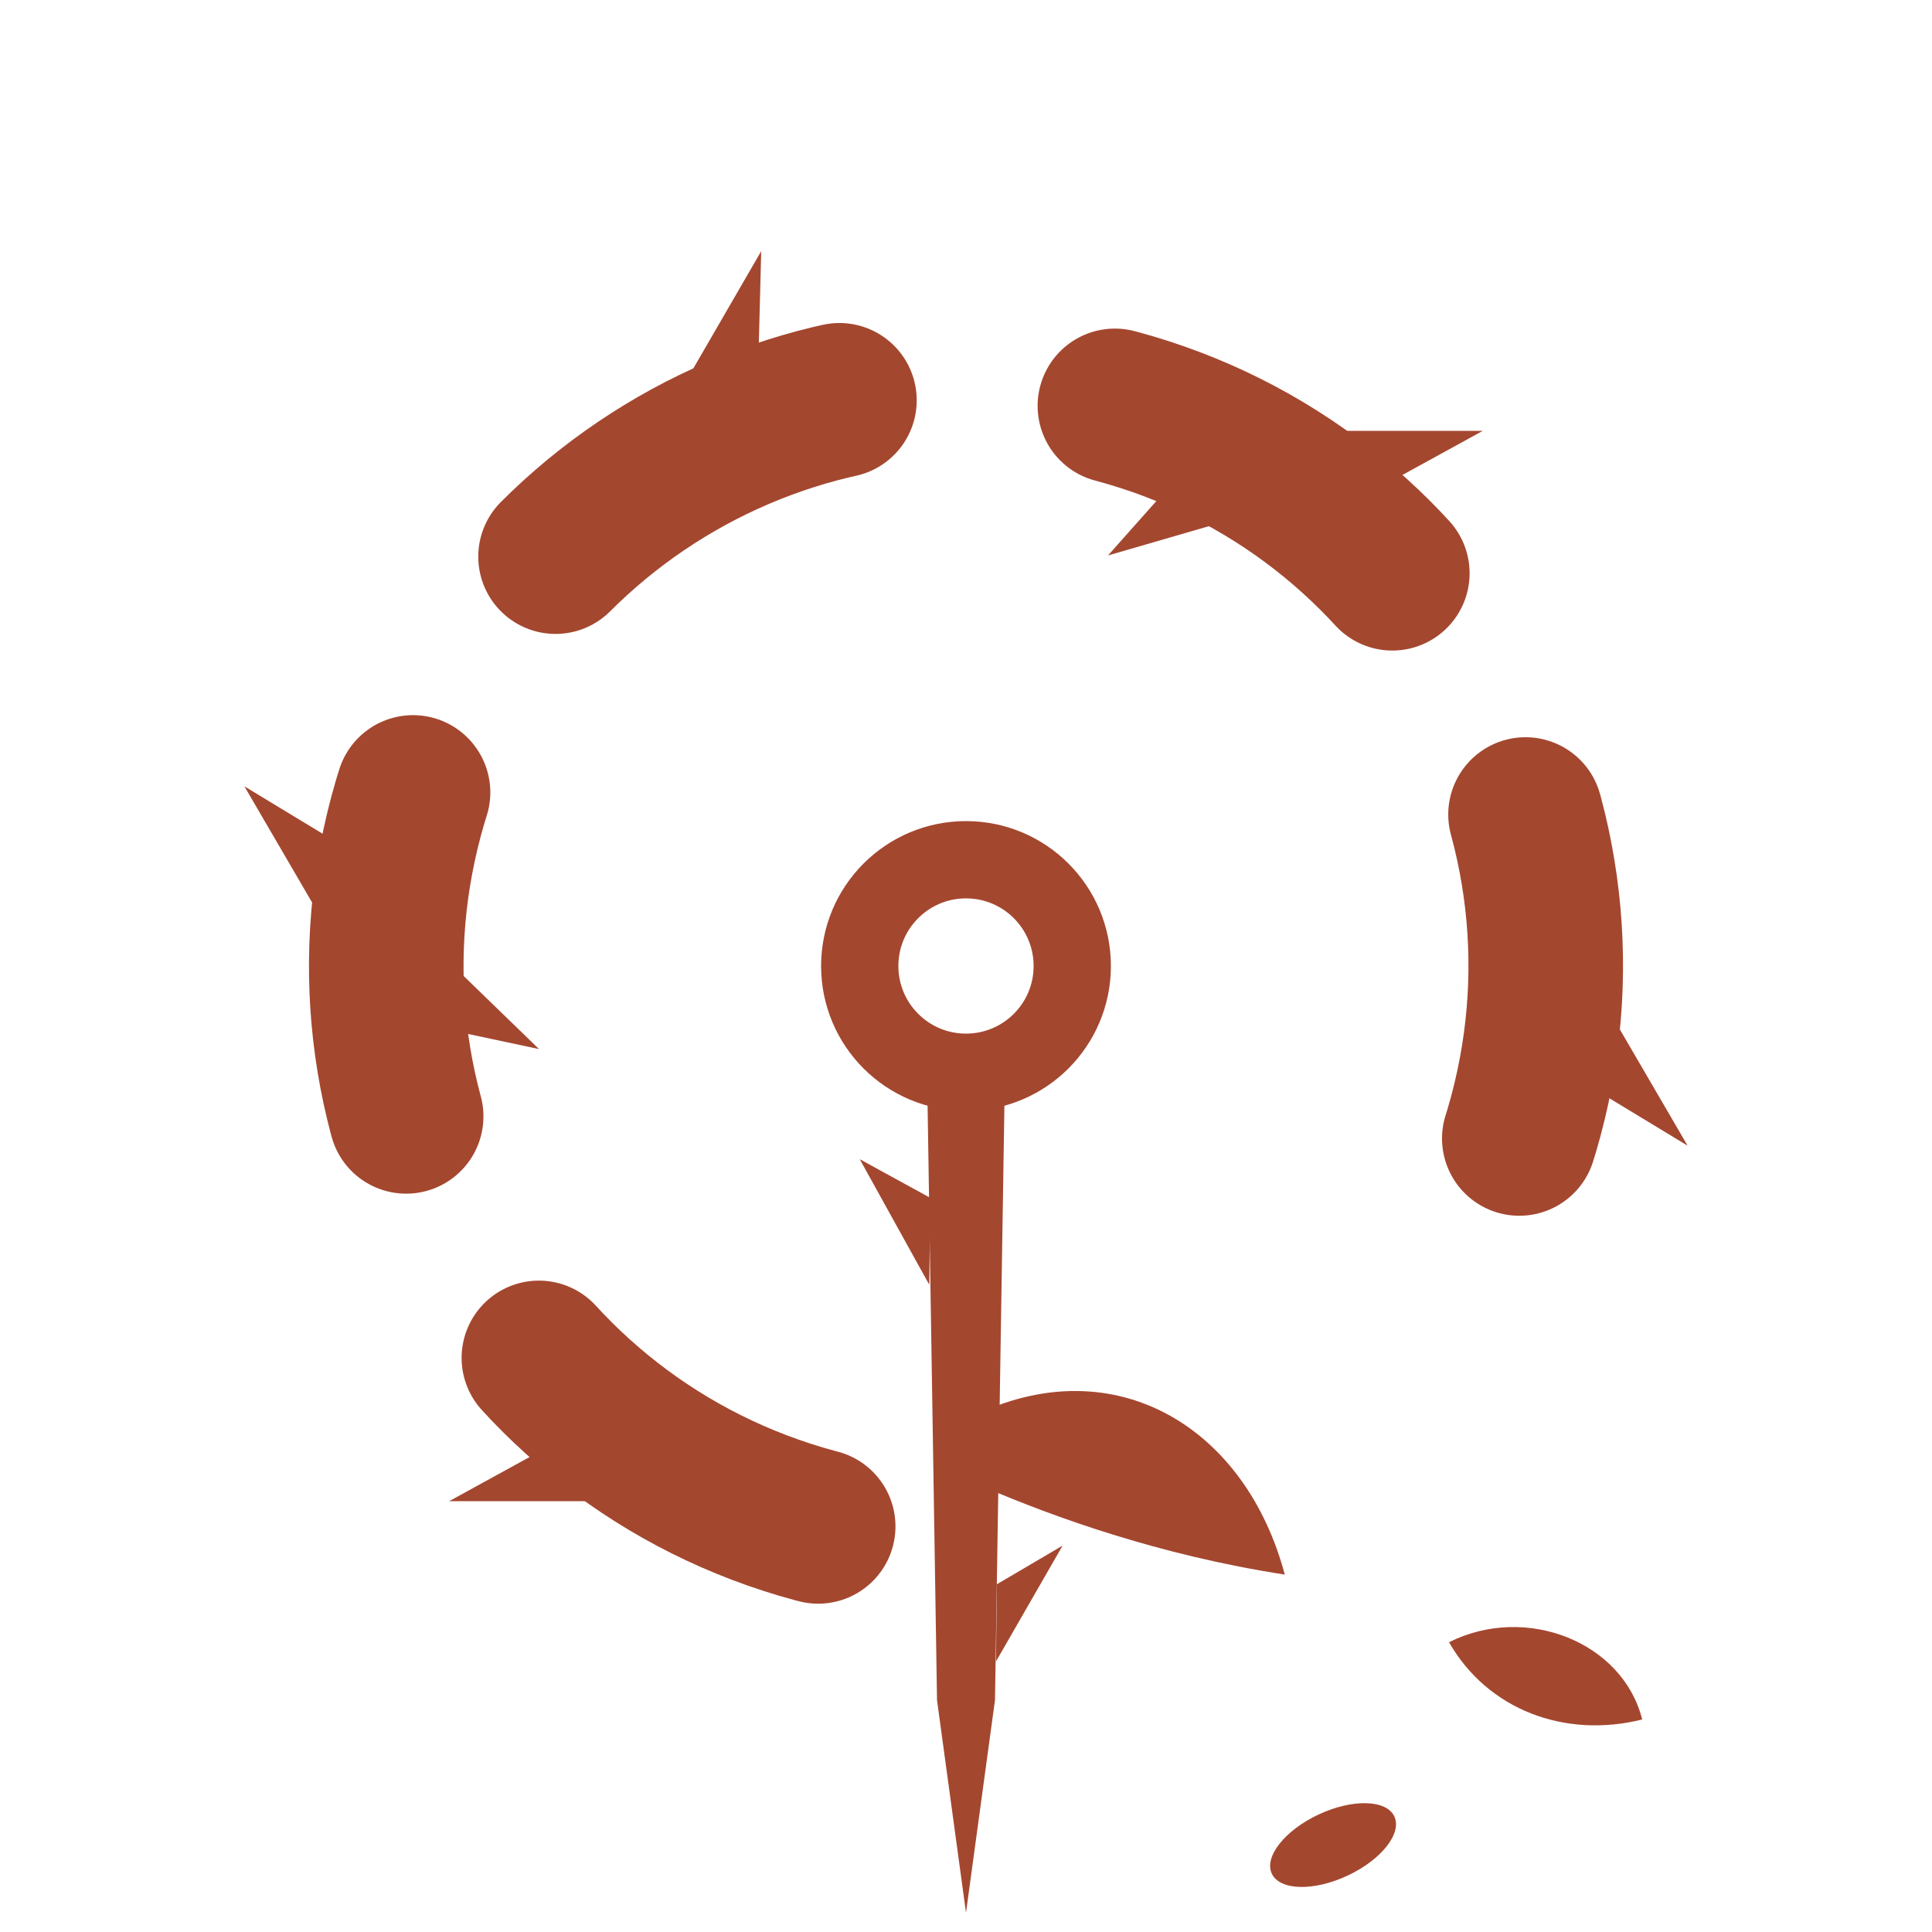
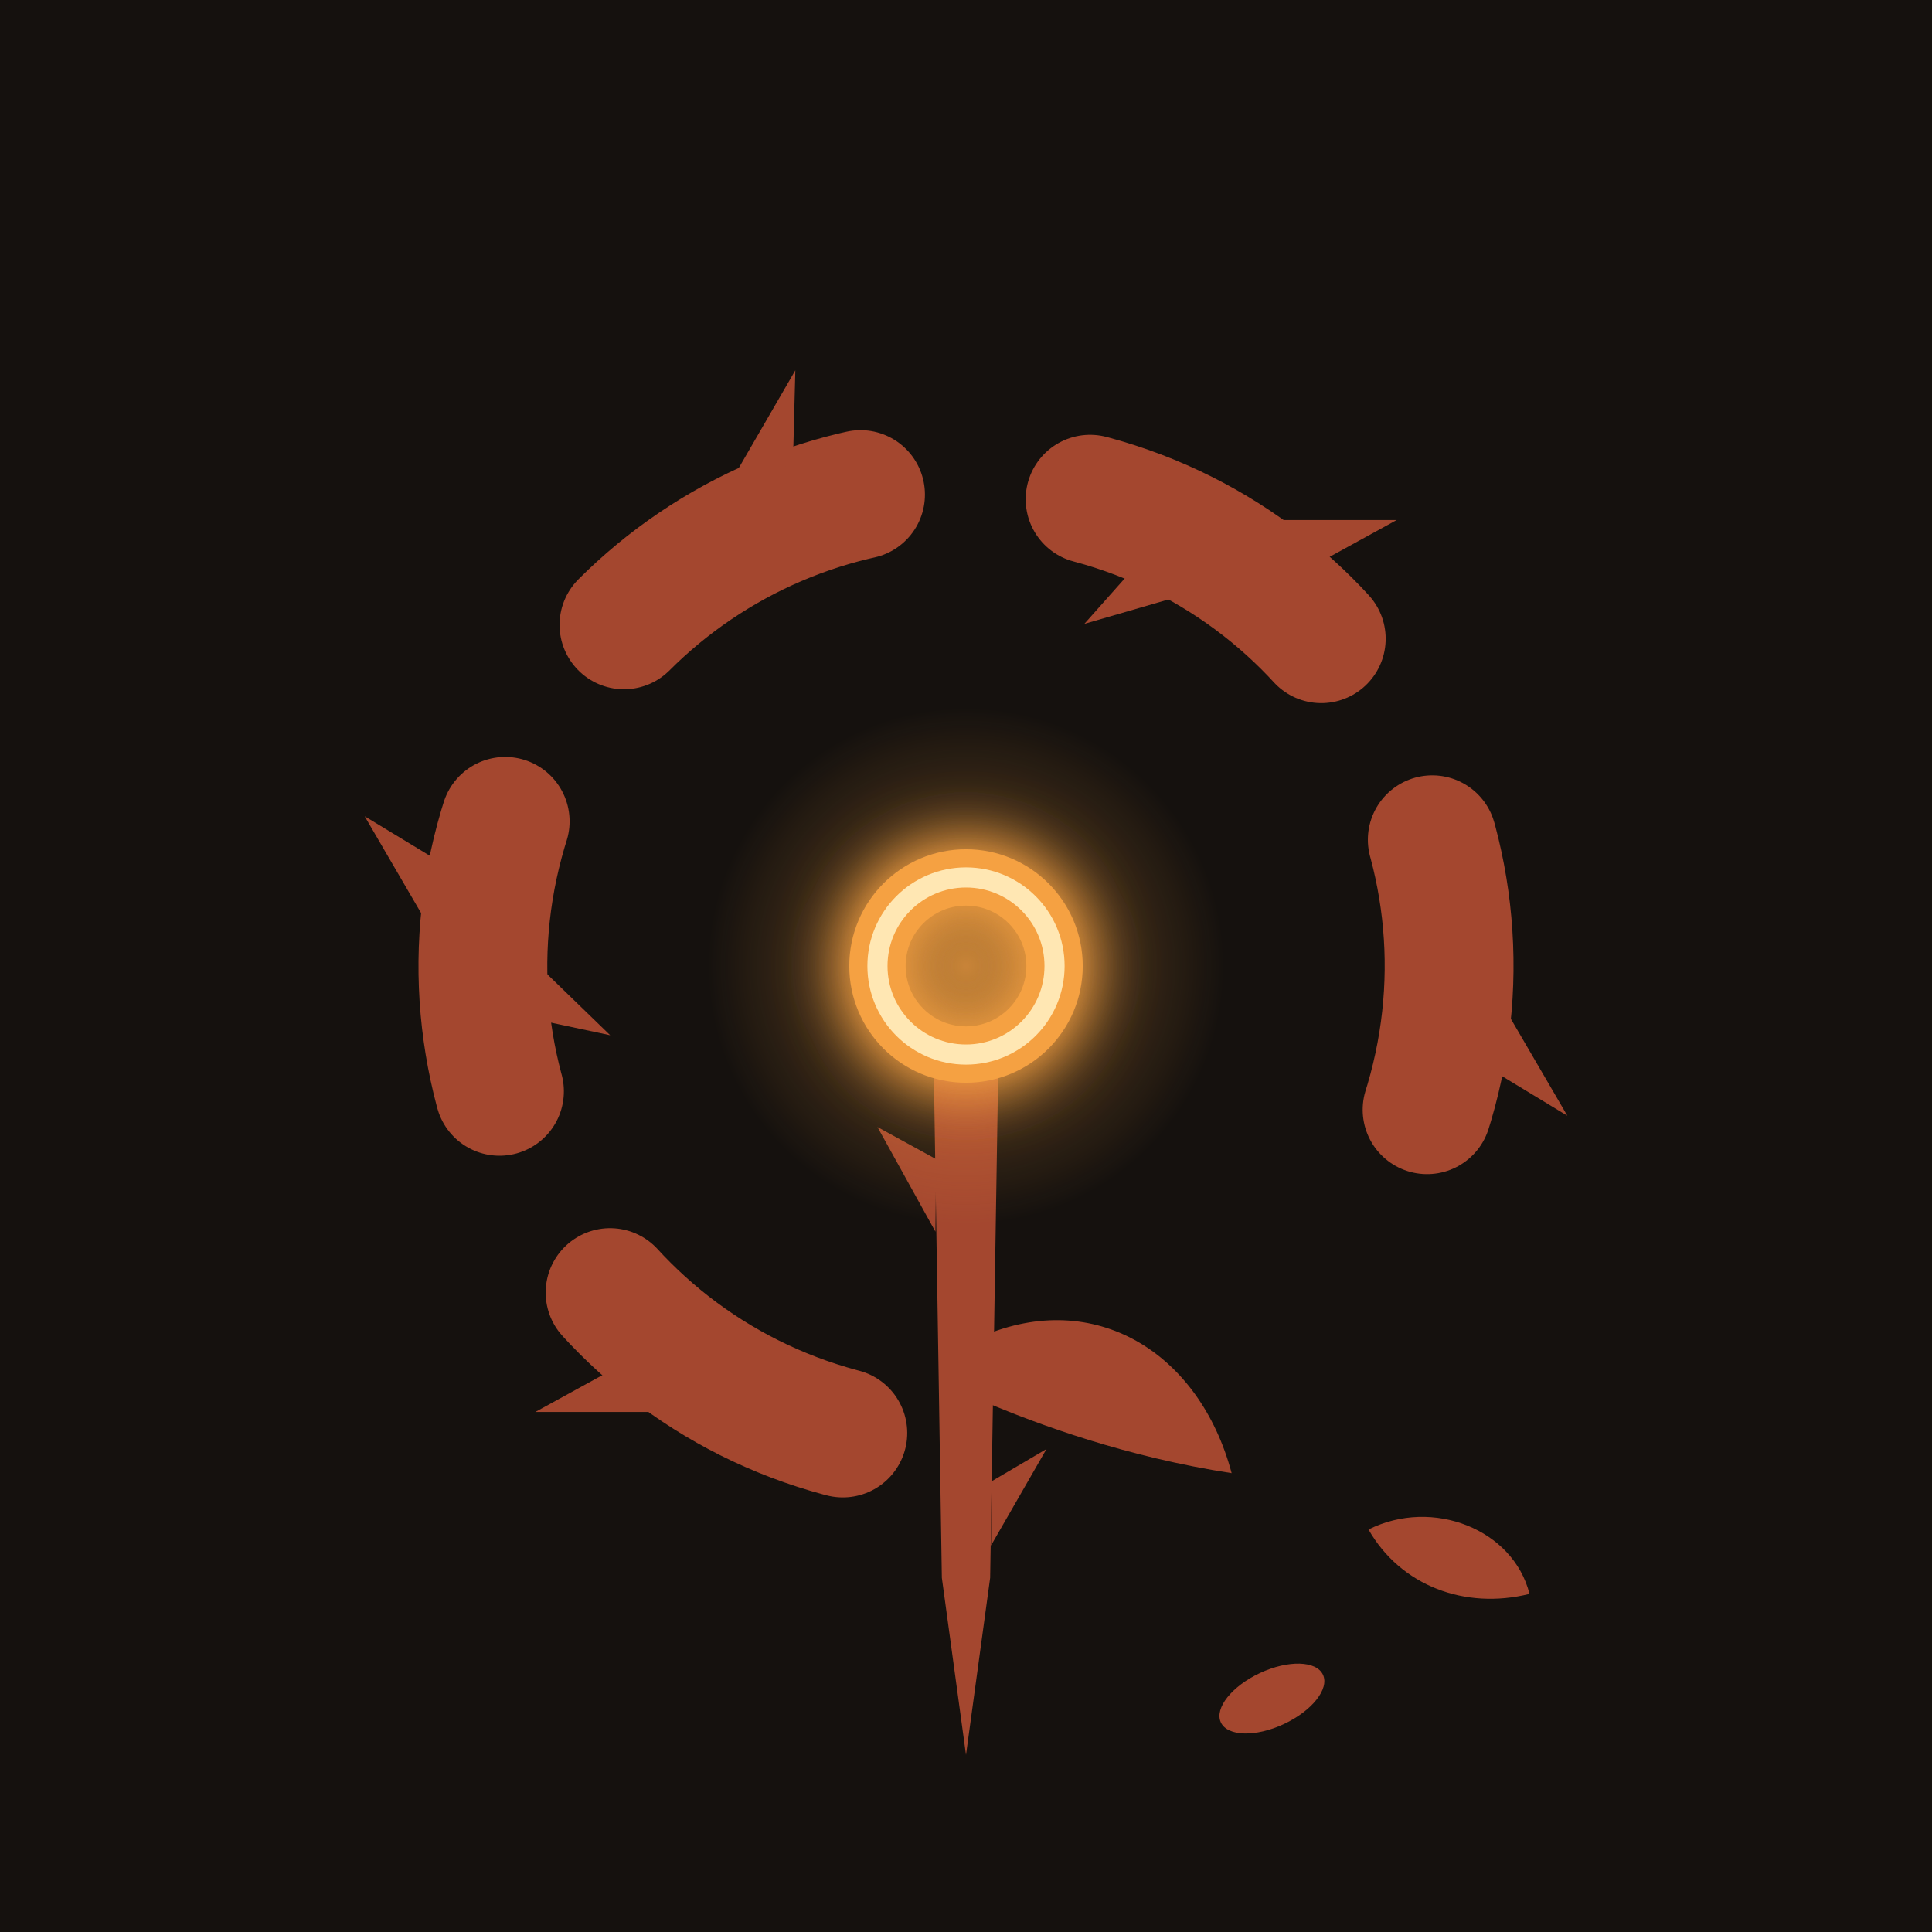
- <svg xmlns="http://www.w3.org/2000/svg" viewBox="0 0 200 200" width="200" height="200">
+ <svg xmlns="http://www.w3.org/2000/svg" viewBox="-20 -20 240 240" width="200" height="200">
+   <defs>
+     <radialGradient id="halo">
+       <stop offset="0" stop-color="#F5A142" stop-opacity="0.75" />
+       <stop offset="0.5" stop-color="#F5A142" stop-opacity="0.22" />
+       <stop offset="1" stop-color="#F5A142" stop-opacity="0" />
+     </radialGradient>
+     <filter id="blur" x="-100%" y="-100%" width="300%" height="300%">
+       <feGaussianBlur stdDeviation="3.5" />
+     </filter>
+   </defs>
+   <rect x="-20" y="-20" width="240" height="240" fill="#15110E" />
  <g fill="#A4472F">
    <circle cx="100" cy="100" r="60" fill="none" stroke="#A4472F" stroke-width="16" stroke-linecap="round" stroke-dasharray="34 28.8 34 28.8 34 28.8 34 28.8 34 91.6" transform="rotate(105 100 100)" />
    <path d="M64.1,155.4 L46.5,155.4 L56.7,149.8 Z M34.1,96.5 L25.3,81.4 L35.2,87.4 Z M70.0,41.2 L78.8,26.0 L78.5,37.6 Z M135.9,44.6 L153.5,44.6 L143.3,50.2 Z M165.9,103.5 L174.7,118.6 L164.8,112.6 Z M46.4,106.6 L55.8,108.6 L46.0,99.1 Z M121.1,50.3 L114.7,57.5 L127.8,53.7 Z M96.2,133 L96.3,124 L89,120 Z M103.2,164 L103.1,172 L110,160 Z" />
-     <circle cx="100" cy="100" r="11" fill="none" stroke="#A4472F" stroke-width="8" />
    <path d="M96,113 L104,113 L103,176 L100,198 L97,176 Z" />
    <path d="M102,146 C116,140 129,148 133,163 C120,161 109,157 102,154 Z" />
    <path d="M150,170 C158,166 168,170 170,178 C162,180 154,177 150,170 Z" />
    <ellipse cx="138" cy="191" rx="7" ry="3.5" transform="rotate(-25 138 191)" />
  </g>
+   <circle cx="100" cy="100" r="32" fill="url(#halo)" />
+   <circle cx="100" cy="100" r="11" fill="none" stroke="#F5A142" stroke-width="10" filter="url(#blur)" />
+   <circle cx="100" cy="100" r="11" fill="none" stroke="#F5A142" stroke-width="7" />
+   <circle cx="100" cy="100" r="11" fill="none" stroke="#FFE7B3" stroke-width="2.5" />
</svg>
